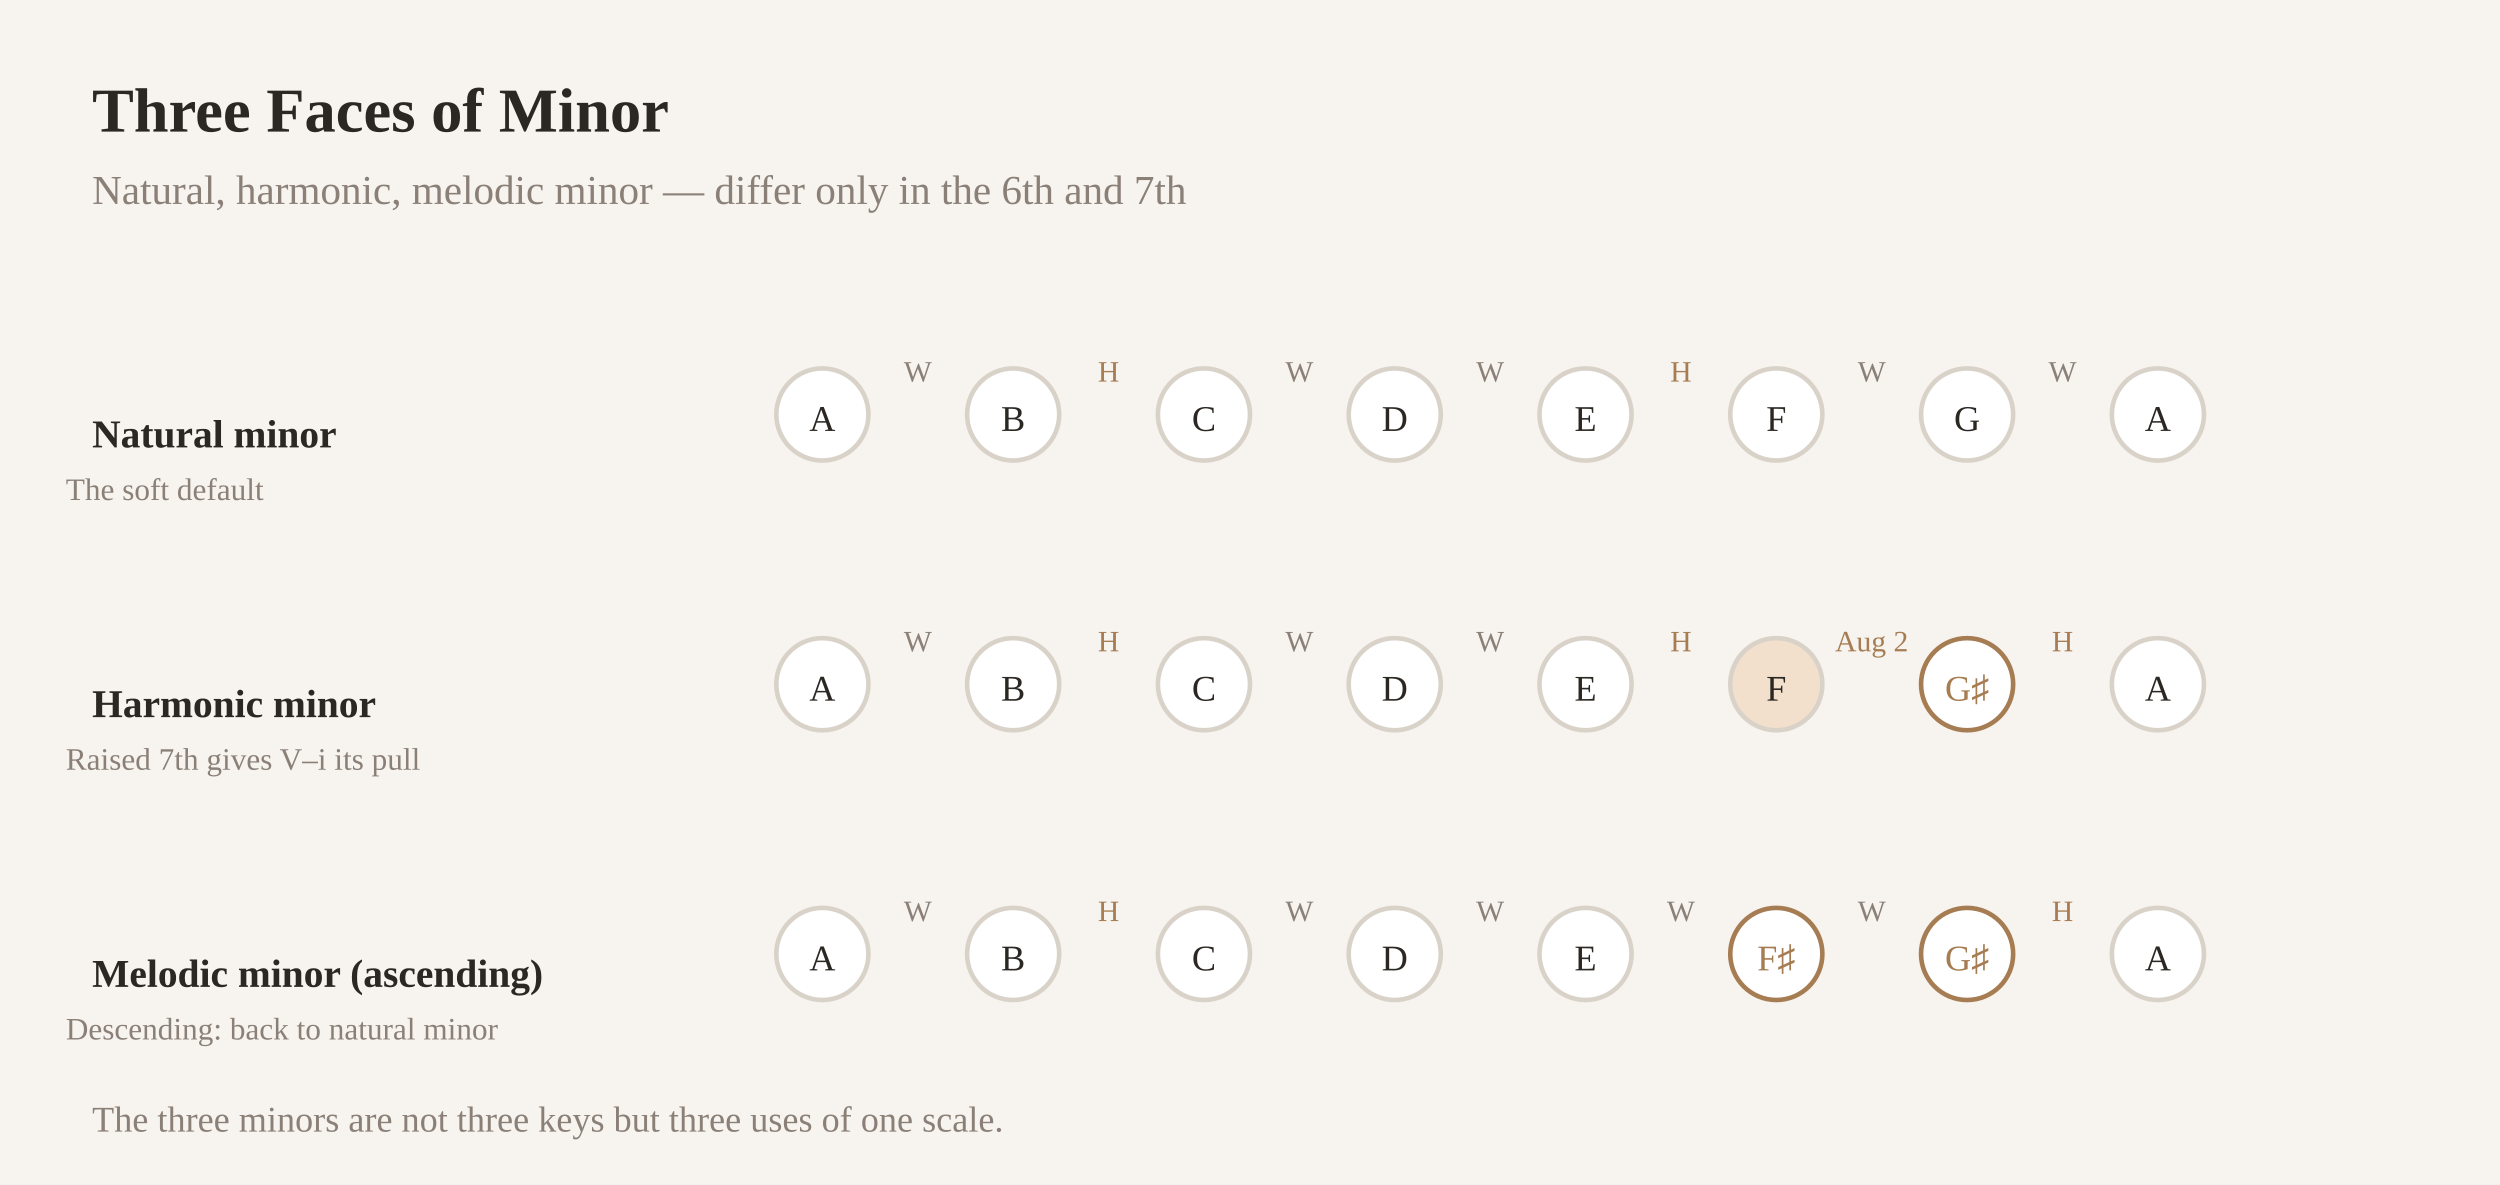
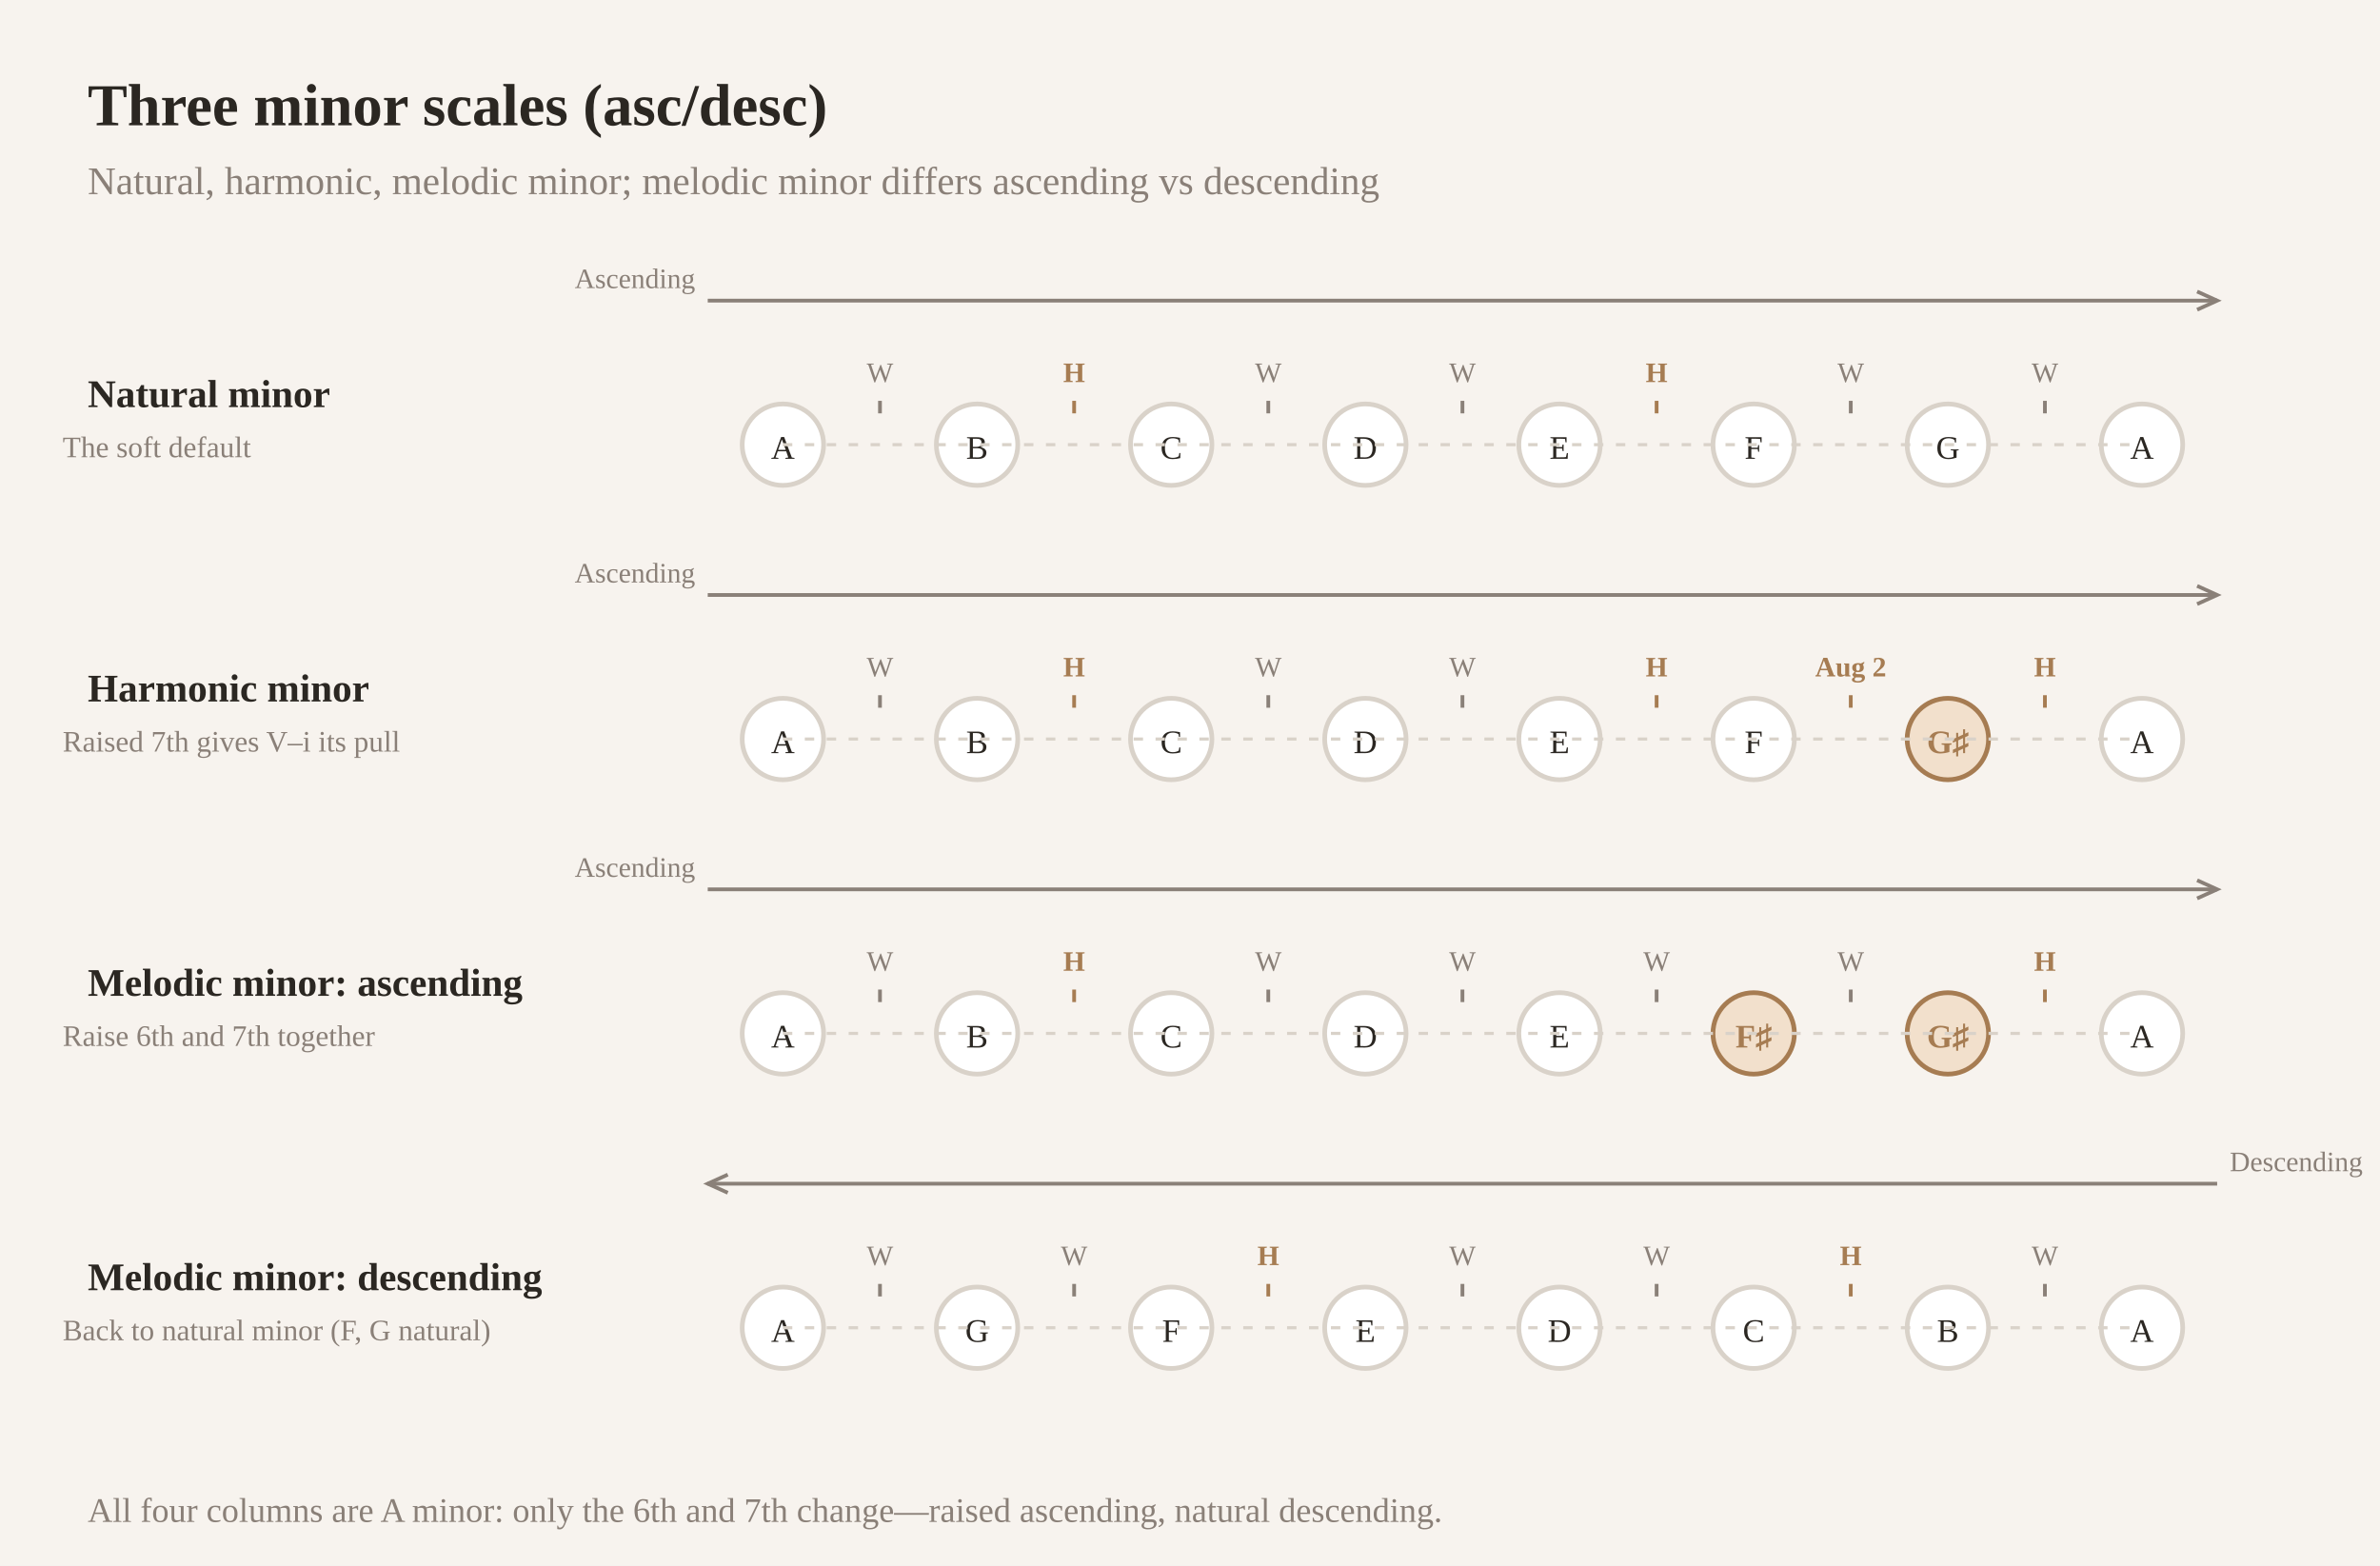
- <svg xmlns="http://www.w3.org/2000/svg" viewBox="0 0 760 360" width="100%" role="img" aria-label="Three Faces of Minor">
-   <rect width="760" height="360" fill="#f7f3ee" />
-   <text x="28.0" y="40.0" font-size="19" text-anchor="start" fill="#2b2722" font-weight="700">Three Faces of Minor</text>
-   <text x="28.0" y="62.0" font-size="12.5" text-anchor="start" fill="#8a8078" font-weight="400">Natural, harmonic, melodic minor — differ only in the 6th and 7th</text>
-   <text x="28.0" y="136.0" font-size="12" text-anchor="start" fill="#2b2722" font-weight="700">Natural minor</text>
-   <text x="20.0" y="152.0" font-size="9.5" text-anchor="start" fill="#8a8078" font-weight="400">The soft default</text>
-   <circle cx="250.0" cy="126.0" r="14.0" fill="#fff" stroke="#d9d2c9" stroke-width="1.4" />
-   <text x="250.0" y="131.0" font-size="11" text-anchor="middle" fill="#2b2722" font-weight="400">A</text>
-   <text x="279.0" y="116.0" font-size="9" text-anchor="middle" fill="#8a8078" font-weight="400">W</text>
-   <circle cx="308.0" cy="126.0" r="14.0" fill="#fff" stroke="#d9d2c9" stroke-width="1.4" />
-   <text x="308.0" y="131.0" font-size="11" text-anchor="middle" fill="#2b2722" font-weight="400">B</text>
-   <text x="337.0" y="116.0" font-size="9" text-anchor="middle" fill="#A67C52" font-weight="400">H</text>
-   <circle cx="366.0" cy="126.0" r="14.0" fill="#fff" stroke="#d9d2c9" stroke-width="1.4" />
-   <text x="366.0" y="131.0" font-size="11" text-anchor="middle" fill="#2b2722" font-weight="400">C</text>
-   <text x="395.0" y="116.0" font-size="9" text-anchor="middle" fill="#8a8078" font-weight="400">W</text>
-   <circle cx="424.0" cy="126.0" r="14.0" fill="#fff" stroke="#d9d2c9" stroke-width="1.4" />
-   <text x="424.0" y="131.0" font-size="11" text-anchor="middle" fill="#2b2722" font-weight="400">D</text>
-   <text x="453.0" y="116.0" font-size="9" text-anchor="middle" fill="#8a8078" font-weight="400">W</text>
-   <circle cx="482.0" cy="126.0" r="14.0" fill="#fff" stroke="#d9d2c9" stroke-width="1.4" />
-   <text x="482.0" y="131.0" font-size="11" text-anchor="middle" fill="#2b2722" font-weight="400">E</text>
-   <text x="511.0" y="116.0" font-size="9" text-anchor="middle" fill="#A67C52" font-weight="400">H</text>
-   <circle cx="540.0" cy="126.0" r="14.0" fill="#fff" stroke="#d9d2c9" stroke-width="1.4" />
-   <text x="540.0" y="131.0" font-size="11" text-anchor="middle" fill="#2b2722" font-weight="400">F</text>
-   <text x="569.0" y="116.0" font-size="9" text-anchor="middle" fill="#8a8078" font-weight="400">W</text>
-   <circle cx="598.0" cy="126.0" r="14.0" fill="#fff" stroke="#d9d2c9" stroke-width="1.4" />
-   <text x="598.0" y="131.0" font-size="11" text-anchor="middle" fill="#2b2722" font-weight="400">G</text>
-   <text x="627.0" y="116.0" font-size="9" text-anchor="middle" fill="#8a8078" font-weight="400">W</text>
-   <circle cx="656.0" cy="126.0" r="14.0" fill="#fff" stroke="#d9d2c9" stroke-width="1.4" />
-   <text x="656.0" y="131.0" font-size="11" text-anchor="middle" fill="#2b2722" font-weight="400">A</text>
-   <text x="28.0" y="218.0" font-size="12" text-anchor="start" fill="#2b2722" font-weight="700">Harmonic minor</text>
-   <text x="20.0" y="234.0" font-size="9.5" text-anchor="start" fill="#8a8078" font-weight="400">Raised 7th gives V–i its pull</text>
-   <circle cx="250.0" cy="208.0" r="14.0" fill="#fff" stroke="#d9d2c9" stroke-width="1.4" />
-   <text x="250.0" y="213.0" font-size="11" text-anchor="middle" fill="#2b2722" font-weight="400">A</text>
-   <text x="279.0" y="198.0" font-size="9" text-anchor="middle" fill="#8a8078" font-weight="400">W</text>
-   <circle cx="308.0" cy="208.0" r="14.0" fill="#fff" stroke="#d9d2c9" stroke-width="1.4" />
-   <text x="308.0" y="213.0" font-size="11" text-anchor="middle" fill="#2b2722" font-weight="400">B</text>
-   <text x="337.0" y="198.0" font-size="9" text-anchor="middle" fill="#A67C52" font-weight="400">H</text>
-   <circle cx="366.0" cy="208.0" r="14.0" fill="#fff" stroke="#d9d2c9" stroke-width="1.4" />
-   <text x="366.0" y="213.0" font-size="11" text-anchor="middle" fill="#2b2722" font-weight="400">C</text>
-   <text x="395.0" y="198.0" font-size="9" text-anchor="middle" fill="#8a8078" font-weight="400">W</text>
-   <circle cx="424.0" cy="208.0" r="14.0" fill="#fff" stroke="#d9d2c9" stroke-width="1.4" />
-   <text x="424.0" y="213.0" font-size="11" text-anchor="middle" fill="#2b2722" font-weight="400">D</text>
-   <text x="453.0" y="198.0" font-size="9" text-anchor="middle" fill="#8a8078" font-weight="400">W</text>
-   <circle cx="482.0" cy="208.0" r="14.0" fill="#fff" stroke="#d9d2c9" stroke-width="1.4" />
-   <text x="482.0" y="213.0" font-size="11" text-anchor="middle" fill="#2b2722" font-weight="400">E</text>
-   <text x="511.0" y="198.0" font-size="9" text-anchor="middle" fill="#A67C52" font-weight="400">H</text>
-   <circle cx="540.0" cy="208.0" r="14.0" fill="#f2e0cc" stroke="#d9d2c9" stroke-width="1.4" />
-   <text x="540.0" y="213.0" font-size="11" text-anchor="middle" fill="#2b2722" font-weight="400">F</text>
-   <text x="569.0" y="198.0" font-size="9" text-anchor="middle" fill="#A67C52" font-weight="400">Aug 2</text>
-   <circle cx="598.0" cy="208.0" r="14.0" fill="#fff" stroke="#A67C52" stroke-width="1.4" />
-   <text x="598.0" y="213.0" font-size="11" text-anchor="middle" fill="#A67C52" font-weight="400">G♯</text>
-   <text x="627.0" y="198.0" font-size="9" text-anchor="middle" fill="#A67C52" font-weight="400">H</text>
-   <circle cx="656.0" cy="208.0" r="14.0" fill="#fff" stroke="#d9d2c9" stroke-width="1.4" />
-   <text x="656.0" y="213.0" font-size="11" text-anchor="middle" fill="#2b2722" font-weight="400">A</text>
-   <text x="28.0" y="300.0" font-size="12" text-anchor="start" fill="#2b2722" font-weight="700">Melodic minor (ascending)</text>
-   <text x="20.0" y="316.0" font-size="9.5" text-anchor="start" fill="#8a8078" font-weight="400">Descending: back to natural minor</text>
-   <circle cx="250.0" cy="290.0" r="14.0" fill="#fff" stroke="#d9d2c9" stroke-width="1.4" />
-   <text x="250.0" y="295.0" font-size="11" text-anchor="middle" fill="#2b2722" font-weight="400">A</text>
-   <text x="279.0" y="280.0" font-size="9" text-anchor="middle" fill="#8a8078" font-weight="400">W</text>
-   <circle cx="308.0" cy="290.0" r="14.0" fill="#fff" stroke="#d9d2c9" stroke-width="1.4" />
-   <text x="308.0" y="295.0" font-size="11" text-anchor="middle" fill="#2b2722" font-weight="400">B</text>
-   <text x="337.0" y="280.0" font-size="9" text-anchor="middle" fill="#A67C52" font-weight="400">H</text>
-   <circle cx="366.0" cy="290.0" r="14.0" fill="#fff" stroke="#d9d2c9" stroke-width="1.4" />
-   <text x="366.0" y="295.0" font-size="11" text-anchor="middle" fill="#2b2722" font-weight="400">C</text>
-   <text x="395.0" y="280.0" font-size="9" text-anchor="middle" fill="#8a8078" font-weight="400">W</text>
-   <circle cx="424.0" cy="290.0" r="14.0" fill="#fff" stroke="#d9d2c9" stroke-width="1.4" />
-   <text x="424.0" y="295.0" font-size="11" text-anchor="middle" fill="#2b2722" font-weight="400">D</text>
-   <text x="453.0" y="280.0" font-size="9" text-anchor="middle" fill="#8a8078" font-weight="400">W</text>
-   <circle cx="482.0" cy="290.0" r="14.0" fill="#fff" stroke="#d9d2c9" stroke-width="1.4" />
-   <text x="482.0" y="295.0" font-size="11" text-anchor="middle" fill="#2b2722" font-weight="400">E</text>
-   <text x="511.0" y="280.0" font-size="9" text-anchor="middle" fill="#8a8078" font-weight="400">W</text>
-   <circle cx="540.0" cy="290.0" r="14.0" fill="#fff" stroke="#A67C52" stroke-width="1.4" />
-   <text x="540.0" y="295.0" font-size="11" text-anchor="middle" fill="#A67C52" font-weight="400">F♯</text>
-   <text x="569.0" y="280.0" font-size="9" text-anchor="middle" fill="#8a8078" font-weight="400">W</text>
-   <circle cx="598.0" cy="290.0" r="14.0" fill="#fff" stroke="#A67C52" stroke-width="1.4" />
-   <text x="598.0" y="295.0" font-size="11" text-anchor="middle" fill="#A67C52" font-weight="400">G♯</text>
-   <text x="627.0" y="280.0" font-size="9" text-anchor="middle" fill="#A67C52" font-weight="400">H</text>
-   <circle cx="656.0" cy="290.0" r="14.0" fill="#fff" stroke="#d9d2c9" stroke-width="1.4" />
-   <text x="656.0" y="295.0" font-size="11" text-anchor="middle" fill="#2b2722" font-weight="400">A</text>
-   <text x="28.0" y="344.0" font-size="11" text-anchor="start" fill="#8a8078" font-weight="400">The three minors are not three keys but three uses of one scale.</text>
+ <svg xmlns="http://www.w3.org/2000/svg" viewBox="0 0 760 500" width="100%" role="img" aria-label="Three minor scales (asc/desc)">
+   <rect width="760" height="500" fill="#f7f3ee" />
+   <text x="28.0" y="40.0" font-size="19" text-anchor="start" fill="#2b2722" font-weight="700">Three minor scales (asc/desc)</text>
+   <text x="28.0" y="62.0" font-size="12.5" text-anchor="start" fill="#8a8078" font-weight="400">Natural, harmonic, melodic minor; melodic minor differs ascending vs descending</text>
+   <text x="28.0" y="130.0" font-size="12.5" text-anchor="start" fill="#2b2722" font-weight="700">Natural minor</text>
+   <text x="20.0" y="146.0" font-size="9.5" text-anchor="start" fill="#8a8078" font-weight="400">The soft default</text>
+   <line x1="226.0" y1="96.0" x2="708.0" y2="96.0" stroke="#8a8078" stroke-width="1.2" />
+   <path d="M701.6 98.9 L708.0 96.0 L701.6 93.1" fill="none" stroke="#8a8078" stroke-width="1.2" />
+   <text x="222.0" y="92.0" font-size="9" text-anchor="end" fill="#8a8078" font-weight="400">Ascending</text>
+   <line x1="281.0" y1="128.0" x2="281.0" y2="132.0" stroke="#8a8078" stroke-width="1.2" />
+   <text x="281.0" y="122.0" font-size="9" text-anchor="middle" fill="#8a8078" font-weight="400">W</text>
+   <circle cx="250.0" cy="142.0" r="13.0" fill="#fff" stroke="#d9d2c9" stroke-width="1.5" />
+   <text x="250.0" y="146.5" font-size="10.5" text-anchor="middle" fill="#2b2722" font-weight="400">A</text>
+   <line x1="343.0" y1="128.0" x2="343.0" y2="132.0" stroke="#A67C52" stroke-width="1.2" />
+   <text x="343.0" y="122.0" font-size="9" text-anchor="middle" fill="#A67C52" font-weight="700">H</text>
+   <circle cx="312.0" cy="142.0" r="13.0" fill="#fff" stroke="#d9d2c9" stroke-width="1.5" />
+   <text x="312.0" y="146.5" font-size="10.5" text-anchor="middle" fill="#2b2722" font-weight="400">B</text>
+   <line x1="405.0" y1="128.0" x2="405.0" y2="132.0" stroke="#8a8078" stroke-width="1.2" />
+   <text x="405.0" y="122.0" font-size="9" text-anchor="middle" fill="#8a8078" font-weight="400">W</text>
+   <circle cx="374.0" cy="142.0" r="13.0" fill="#fff" stroke="#d9d2c9" stroke-width="1.5" />
+   <text x="374.0" y="146.5" font-size="10.5" text-anchor="middle" fill="#2b2722" font-weight="400">C</text>
+   <line x1="467.0" y1="128.0" x2="467.0" y2="132.0" stroke="#8a8078" stroke-width="1.2" />
+   <text x="467.0" y="122.0" font-size="9" text-anchor="middle" fill="#8a8078" font-weight="400">W</text>
+   <circle cx="436.0" cy="142.0" r="13.0" fill="#fff" stroke="#d9d2c9" stroke-width="1.5" />
+   <text x="436.0" y="146.5" font-size="10.5" text-anchor="middle" fill="#2b2722" font-weight="400">D</text>
+   <line x1="529.0" y1="128.0" x2="529.0" y2="132.0" stroke="#A67C52" stroke-width="1.2" />
+   <text x="529.0" y="122.0" font-size="9" text-anchor="middle" fill="#A67C52" font-weight="700">H</text>
+   <circle cx="498.0" cy="142.0" r="13.0" fill="#fff" stroke="#d9d2c9" stroke-width="1.5" />
+   <text x="498.0" y="146.5" font-size="10.5" text-anchor="middle" fill="#2b2722" font-weight="400">E</text>
+   <line x1="591.0" y1="128.0" x2="591.0" y2="132.0" stroke="#8a8078" stroke-width="1.2" />
+   <text x="591.0" y="122.0" font-size="9" text-anchor="middle" fill="#8a8078" font-weight="400">W</text>
+   <circle cx="560.0" cy="142.0" r="13.0" fill="#fff" stroke="#d9d2c9" stroke-width="1.5" />
+   <text x="560.0" y="146.5" font-size="10.5" text-anchor="middle" fill="#2b2722" font-weight="400">F</text>
+   <line x1="653.0" y1="128.0" x2="653.0" y2="132.0" stroke="#8a8078" stroke-width="1.2" />
+   <text x="653.0" y="122.0" font-size="9" text-anchor="middle" fill="#8a8078" font-weight="400">W</text>
+   <circle cx="622.0" cy="142.0" r="13.0" fill="#fff" stroke="#d9d2c9" stroke-width="1.5" />
+   <text x="622.0" y="146.5" font-size="10.5" text-anchor="middle" fill="#2b2722" font-weight="400">G</text>
+   <circle cx="684.0" cy="142.0" r="13.0" fill="#fff" stroke="#d9d2c9" stroke-width="1.5" />
+   <text x="684.0" y="146.5" font-size="10.5" text-anchor="middle" fill="#2b2722" font-weight="400">A</text>
+   <line x1="250.0" y1="142.0" x2="684.0" y2="142.0" stroke="#d9d2c9" stroke-width="1" stroke-dasharray="3 4" />
+   <text x="28.0" y="224.0" font-size="12.5" text-anchor="start" fill="#2b2722" font-weight="700">Harmonic minor</text>
+   <text x="20.0" y="240.0" font-size="9.5" text-anchor="start" fill="#8a8078" font-weight="400">Raised 7th gives V–i its pull</text>
+   <line x1="226.0" y1="190.0" x2="708.0" y2="190.0" stroke="#8a8078" stroke-width="1.2" />
+   <path d="M701.6 192.9 L708.0 190.0 L701.6 187.1" fill="none" stroke="#8a8078" stroke-width="1.2" />
+   <text x="222.0" y="186.0" font-size="9" text-anchor="end" fill="#8a8078" font-weight="400">Ascending</text>
+   <line x1="281.0" y1="222.0" x2="281.0" y2="226.0" stroke="#8a8078" stroke-width="1.2" />
+   <text x="281.0" y="216.0" font-size="9" text-anchor="middle" fill="#8a8078" font-weight="400">W</text>
+   <circle cx="250.0" cy="236.0" r="13.0" fill="#fff" stroke="#d9d2c9" stroke-width="1.5" />
+   <text x="250.0" y="240.5" font-size="10.5" text-anchor="middle" fill="#2b2722" font-weight="400">A</text>
+   <line x1="343.0" y1="222.0" x2="343.0" y2="226.0" stroke="#A67C52" stroke-width="1.2" />
+   <text x="343.0" y="216.0" font-size="9" text-anchor="middle" fill="#A67C52" font-weight="700">H</text>
+   <circle cx="312.0" cy="236.0" r="13.0" fill="#fff" stroke="#d9d2c9" stroke-width="1.5" />
+   <text x="312.0" y="240.5" font-size="10.5" text-anchor="middle" fill="#2b2722" font-weight="400">B</text>
+   <line x1="405.0" y1="222.0" x2="405.0" y2="226.0" stroke="#8a8078" stroke-width="1.2" />
+   <text x="405.0" y="216.0" font-size="9" text-anchor="middle" fill="#8a8078" font-weight="400">W</text>
+   <circle cx="374.0" cy="236.0" r="13.0" fill="#fff" stroke="#d9d2c9" stroke-width="1.5" />
+   <text x="374.0" y="240.5" font-size="10.5" text-anchor="middle" fill="#2b2722" font-weight="400">C</text>
+   <line x1="467.0" y1="222.0" x2="467.0" y2="226.0" stroke="#8a8078" stroke-width="1.2" />
+   <text x="467.0" y="216.0" font-size="9" text-anchor="middle" fill="#8a8078" font-weight="400">W</text>
+   <circle cx="436.0" cy="236.0" r="13.0" fill="#fff" stroke="#d9d2c9" stroke-width="1.5" />
+   <text x="436.0" y="240.5" font-size="10.5" text-anchor="middle" fill="#2b2722" font-weight="400">D</text>
+   <line x1="529.0" y1="222.0" x2="529.0" y2="226.0" stroke="#A67C52" stroke-width="1.2" />
+   <text x="529.0" y="216.0" font-size="9" text-anchor="middle" fill="#A67C52" font-weight="700">H</text>
+   <circle cx="498.0" cy="236.0" r="13.0" fill="#fff" stroke="#d9d2c9" stroke-width="1.5" />
+   <text x="498.0" y="240.5" font-size="10.5" text-anchor="middle" fill="#2b2722" font-weight="400">E</text>
+   <line x1="591.0" y1="222.0" x2="591.0" y2="226.0" stroke="#A67C52" stroke-width="1.2" />
+   <text x="591.0" y="216.0" font-size="9" text-anchor="middle" fill="#A67C52" font-weight="700">Aug 2</text>
+   <circle cx="560.0" cy="236.0" r="13.0" fill="#fff" stroke="#d9d2c9" stroke-width="1.5" />
+   <text x="560.0" y="240.5" font-size="10.5" text-anchor="middle" fill="#2b2722" font-weight="400">F</text>
+   <line x1="653.0" y1="222.0" x2="653.0" y2="226.0" stroke="#A67C52" stroke-width="1.2" />
+   <text x="653.0" y="216.0" font-size="9" text-anchor="middle" fill="#A67C52" font-weight="700">H</text>
+   <circle cx="622.0" cy="236.0" r="13.0" fill="#f2e0cc" stroke="#A67C52" stroke-width="1.5" />
+   <text x="622.0" y="240.5" font-size="10.5" text-anchor="middle" fill="#A67C52" font-weight="700">G♯</text>
+   <circle cx="684.0" cy="236.0" r="13.0" fill="#fff" stroke="#d9d2c9" stroke-width="1.5" />
+   <text x="684.0" y="240.5" font-size="10.5" text-anchor="middle" fill="#2b2722" font-weight="400">A</text>
+   <line x1="250.0" y1="236.0" x2="684.0" y2="236.0" stroke="#d9d2c9" stroke-width="1" stroke-dasharray="3 4" />
+   <text x="28.0" y="318.0" font-size="12.5" text-anchor="start" fill="#2b2722" font-weight="700">Melodic minor: ascending</text>
+   <text x="20.0" y="334.0" font-size="9.5" text-anchor="start" fill="#8a8078" font-weight="400">Raise 6th and 7th together</text>
+   <line x1="226.0" y1="284.0" x2="708.0" y2="284.0" stroke="#8a8078" stroke-width="1.2" />
+   <path d="M701.6 286.9 L708.0 284.0 L701.6 281.1" fill="none" stroke="#8a8078" stroke-width="1.2" />
+   <text x="222.0" y="280.0" font-size="9" text-anchor="end" fill="#8a8078" font-weight="400">Ascending</text>
+   <line x1="281.0" y1="316.0" x2="281.0" y2="320.0" stroke="#8a8078" stroke-width="1.2" />
+   <text x="281.0" y="310.0" font-size="9" text-anchor="middle" fill="#8a8078" font-weight="400">W</text>
+   <circle cx="250.0" cy="330.0" r="13.0" fill="#fff" stroke="#d9d2c9" stroke-width="1.5" />
+   <text x="250.0" y="334.5" font-size="10.5" text-anchor="middle" fill="#2b2722" font-weight="400">A</text>
+   <line x1="343.0" y1="316.0" x2="343.0" y2="320.0" stroke="#A67C52" stroke-width="1.2" />
+   <text x="343.0" y="310.0" font-size="9" text-anchor="middle" fill="#A67C52" font-weight="700">H</text>
+   <circle cx="312.0" cy="330.0" r="13.0" fill="#fff" stroke="#d9d2c9" stroke-width="1.5" />
+   <text x="312.0" y="334.5" font-size="10.5" text-anchor="middle" fill="#2b2722" font-weight="400">B</text>
+   <line x1="405.0" y1="316.0" x2="405.0" y2="320.0" stroke="#8a8078" stroke-width="1.2" />
+   <text x="405.0" y="310.0" font-size="9" text-anchor="middle" fill="#8a8078" font-weight="400">W</text>
+   <circle cx="374.0" cy="330.0" r="13.0" fill="#fff" stroke="#d9d2c9" stroke-width="1.5" />
+   <text x="374.0" y="334.5" font-size="10.5" text-anchor="middle" fill="#2b2722" font-weight="400">C</text>
+   <line x1="467.0" y1="316.0" x2="467.0" y2="320.0" stroke="#8a8078" stroke-width="1.2" />
+   <text x="467.0" y="310.0" font-size="9" text-anchor="middle" fill="#8a8078" font-weight="400">W</text>
+   <circle cx="436.0" cy="330.0" r="13.0" fill="#fff" stroke="#d9d2c9" stroke-width="1.5" />
+   <text x="436.0" y="334.5" font-size="10.5" text-anchor="middle" fill="#2b2722" font-weight="400">D</text>
+   <line x1="529.0" y1="316.0" x2="529.0" y2="320.0" stroke="#8a8078" stroke-width="1.2" />
+   <text x="529.0" y="310.0" font-size="9" text-anchor="middle" fill="#8a8078" font-weight="400">W</text>
+   <circle cx="498.0" cy="330.0" r="13.0" fill="#fff" stroke="#d9d2c9" stroke-width="1.5" />
+   <text x="498.0" y="334.5" font-size="10.5" text-anchor="middle" fill="#2b2722" font-weight="400">E</text>
+   <line x1="591.0" y1="316.0" x2="591.0" y2="320.0" stroke="#8a8078" stroke-width="1.2" />
+   <text x="591.0" y="310.0" font-size="9" text-anchor="middle" fill="#8a8078" font-weight="400">W</text>
+   <circle cx="560.0" cy="330.0" r="13.0" fill="#f2e0cc" stroke="#A67C52" stroke-width="1.5" />
+   <text x="560.0" y="334.5" font-size="10.5" text-anchor="middle" fill="#A67C52" font-weight="700">F♯</text>
+   <line x1="653.0" y1="316.0" x2="653.0" y2="320.0" stroke="#A67C52" stroke-width="1.2" />
+   <text x="653.0" y="310.0" font-size="9" text-anchor="middle" fill="#A67C52" font-weight="700">H</text>
+   <circle cx="622.0" cy="330.0" r="13.0" fill="#f2e0cc" stroke="#A67C52" stroke-width="1.5" />
+   <text x="622.0" y="334.5" font-size="10.5" text-anchor="middle" fill="#A67C52" font-weight="700">G♯</text>
+   <circle cx="684.0" cy="330.0" r="13.0" fill="#fff" stroke="#d9d2c9" stroke-width="1.5" />
+   <text x="684.0" y="334.5" font-size="10.5" text-anchor="middle" fill="#2b2722" font-weight="400">A</text>
+   <line x1="250.0" y1="330.0" x2="684.0" y2="330.0" stroke="#d9d2c9" stroke-width="1" stroke-dasharray="3 4" />
+   <text x="28.0" y="412.0" font-size="12.5" text-anchor="start" fill="#2b2722" font-weight="700">Melodic minor: descending</text>
+   <text x="20.0" y="428.0" font-size="9.5" text-anchor="start" fill="#8a8078" font-weight="400">Back to natural minor (F, G natural)</text>
+   <line x1="708.0" y1="378.0" x2="226.0" y2="378.0" stroke="#8a8078" stroke-width="1.2" />
+   <path d="M232.4 375.1 L226.0 378.0 L232.4 380.9" fill="none" stroke="#8a8078" stroke-width="1.2" />
+   <text x="712.0" y="374.0" font-size="9" text-anchor="start" fill="#8a8078" font-weight="400">Descending</text>
+   <line x1="281.0" y1="410.0" x2="281.0" y2="414.0" stroke="#8a8078" stroke-width="1.2" />
+   <text x="281.0" y="404.0" font-size="9" text-anchor="middle" fill="#8a8078" font-weight="400">W</text>
+   <circle cx="250.0" cy="424.0" r="13.0" fill="#fff" stroke="#d9d2c9" stroke-width="1.5" />
+   <text x="250.0" y="428.5" font-size="10.5" text-anchor="middle" fill="#2b2722" font-weight="400">A</text>
+   <line x1="343.0" y1="410.0" x2="343.0" y2="414.0" stroke="#8a8078" stroke-width="1.2" />
+   <text x="343.0" y="404.0" font-size="9" text-anchor="middle" fill="#8a8078" font-weight="400">W</text>
+   <circle cx="312.0" cy="424.0" r="13.0" fill="#fff" stroke="#d9d2c9" stroke-width="1.5" />
+   <text x="312.0" y="428.5" font-size="10.5" text-anchor="middle" fill="#2b2722" font-weight="400">G</text>
+   <line x1="405.0" y1="410.0" x2="405.0" y2="414.0" stroke="#A67C52" stroke-width="1.2" />
+   <text x="405.0" y="404.0" font-size="9" text-anchor="middle" fill="#A67C52" font-weight="700">H</text>
+   <circle cx="374.0" cy="424.0" r="13.0" fill="#fff" stroke="#d9d2c9" stroke-width="1.5" />
+   <text x="374.0" y="428.5" font-size="10.5" text-anchor="middle" fill="#2b2722" font-weight="400">F</text>
+   <line x1="467.0" y1="410.0" x2="467.0" y2="414.0" stroke="#8a8078" stroke-width="1.2" />
+   <text x="467.0" y="404.0" font-size="9" text-anchor="middle" fill="#8a8078" font-weight="400">W</text>
+   <circle cx="436.0" cy="424.0" r="13.0" fill="#fff" stroke="#d9d2c9" stroke-width="1.5" />
+   <text x="436.0" y="428.5" font-size="10.5" text-anchor="middle" fill="#2b2722" font-weight="400">E</text>
+   <line x1="529.0" y1="410.0" x2="529.0" y2="414.0" stroke="#8a8078" stroke-width="1.2" />
+   <text x="529.0" y="404.0" font-size="9" text-anchor="middle" fill="#8a8078" font-weight="400">W</text>
+   <circle cx="498.0" cy="424.0" r="13.0" fill="#fff" stroke="#d9d2c9" stroke-width="1.5" />
+   <text x="498.0" y="428.5" font-size="10.5" text-anchor="middle" fill="#2b2722" font-weight="400">D</text>
+   <line x1="591.0" y1="410.0" x2="591.0" y2="414.0" stroke="#A67C52" stroke-width="1.2" />
+   <text x="591.0" y="404.0" font-size="9" text-anchor="middle" fill="#A67C52" font-weight="700">H</text>
+   <circle cx="560.0" cy="424.0" r="13.0" fill="#fff" stroke="#d9d2c9" stroke-width="1.5" />
+   <text x="560.0" y="428.5" font-size="10.5" text-anchor="middle" fill="#2b2722" font-weight="400">C</text>
+   <line x1="653.0" y1="410.0" x2="653.0" y2="414.0" stroke="#8a8078" stroke-width="1.2" />
+   <text x="653.0" y="404.0" font-size="9" text-anchor="middle" fill="#8a8078" font-weight="400">W</text>
+   <circle cx="622.0" cy="424.0" r="13.0" fill="#fff" stroke="#d9d2c9" stroke-width="1.5" />
+   <text x="622.0" y="428.5" font-size="10.5" text-anchor="middle" fill="#2b2722" font-weight="400">B</text>
+   <circle cx="684.0" cy="424.0" r="13.0" fill="#fff" stroke="#d9d2c9" stroke-width="1.5" />
+   <text x="684.0" y="428.5" font-size="10.5" text-anchor="middle" fill="#2b2722" font-weight="400">A</text>
+   <line x1="250.0" y1="424.0" x2="684.0" y2="424.0" stroke="#d9d2c9" stroke-width="1" stroke-dasharray="3 4" />
+   <text x="28.0" y="486.0" font-size="11" text-anchor="start" fill="#8a8078" font-weight="400">All four columns are A minor: only the 6th and 7th change—raised ascending, natural descending.</text>
</svg>
